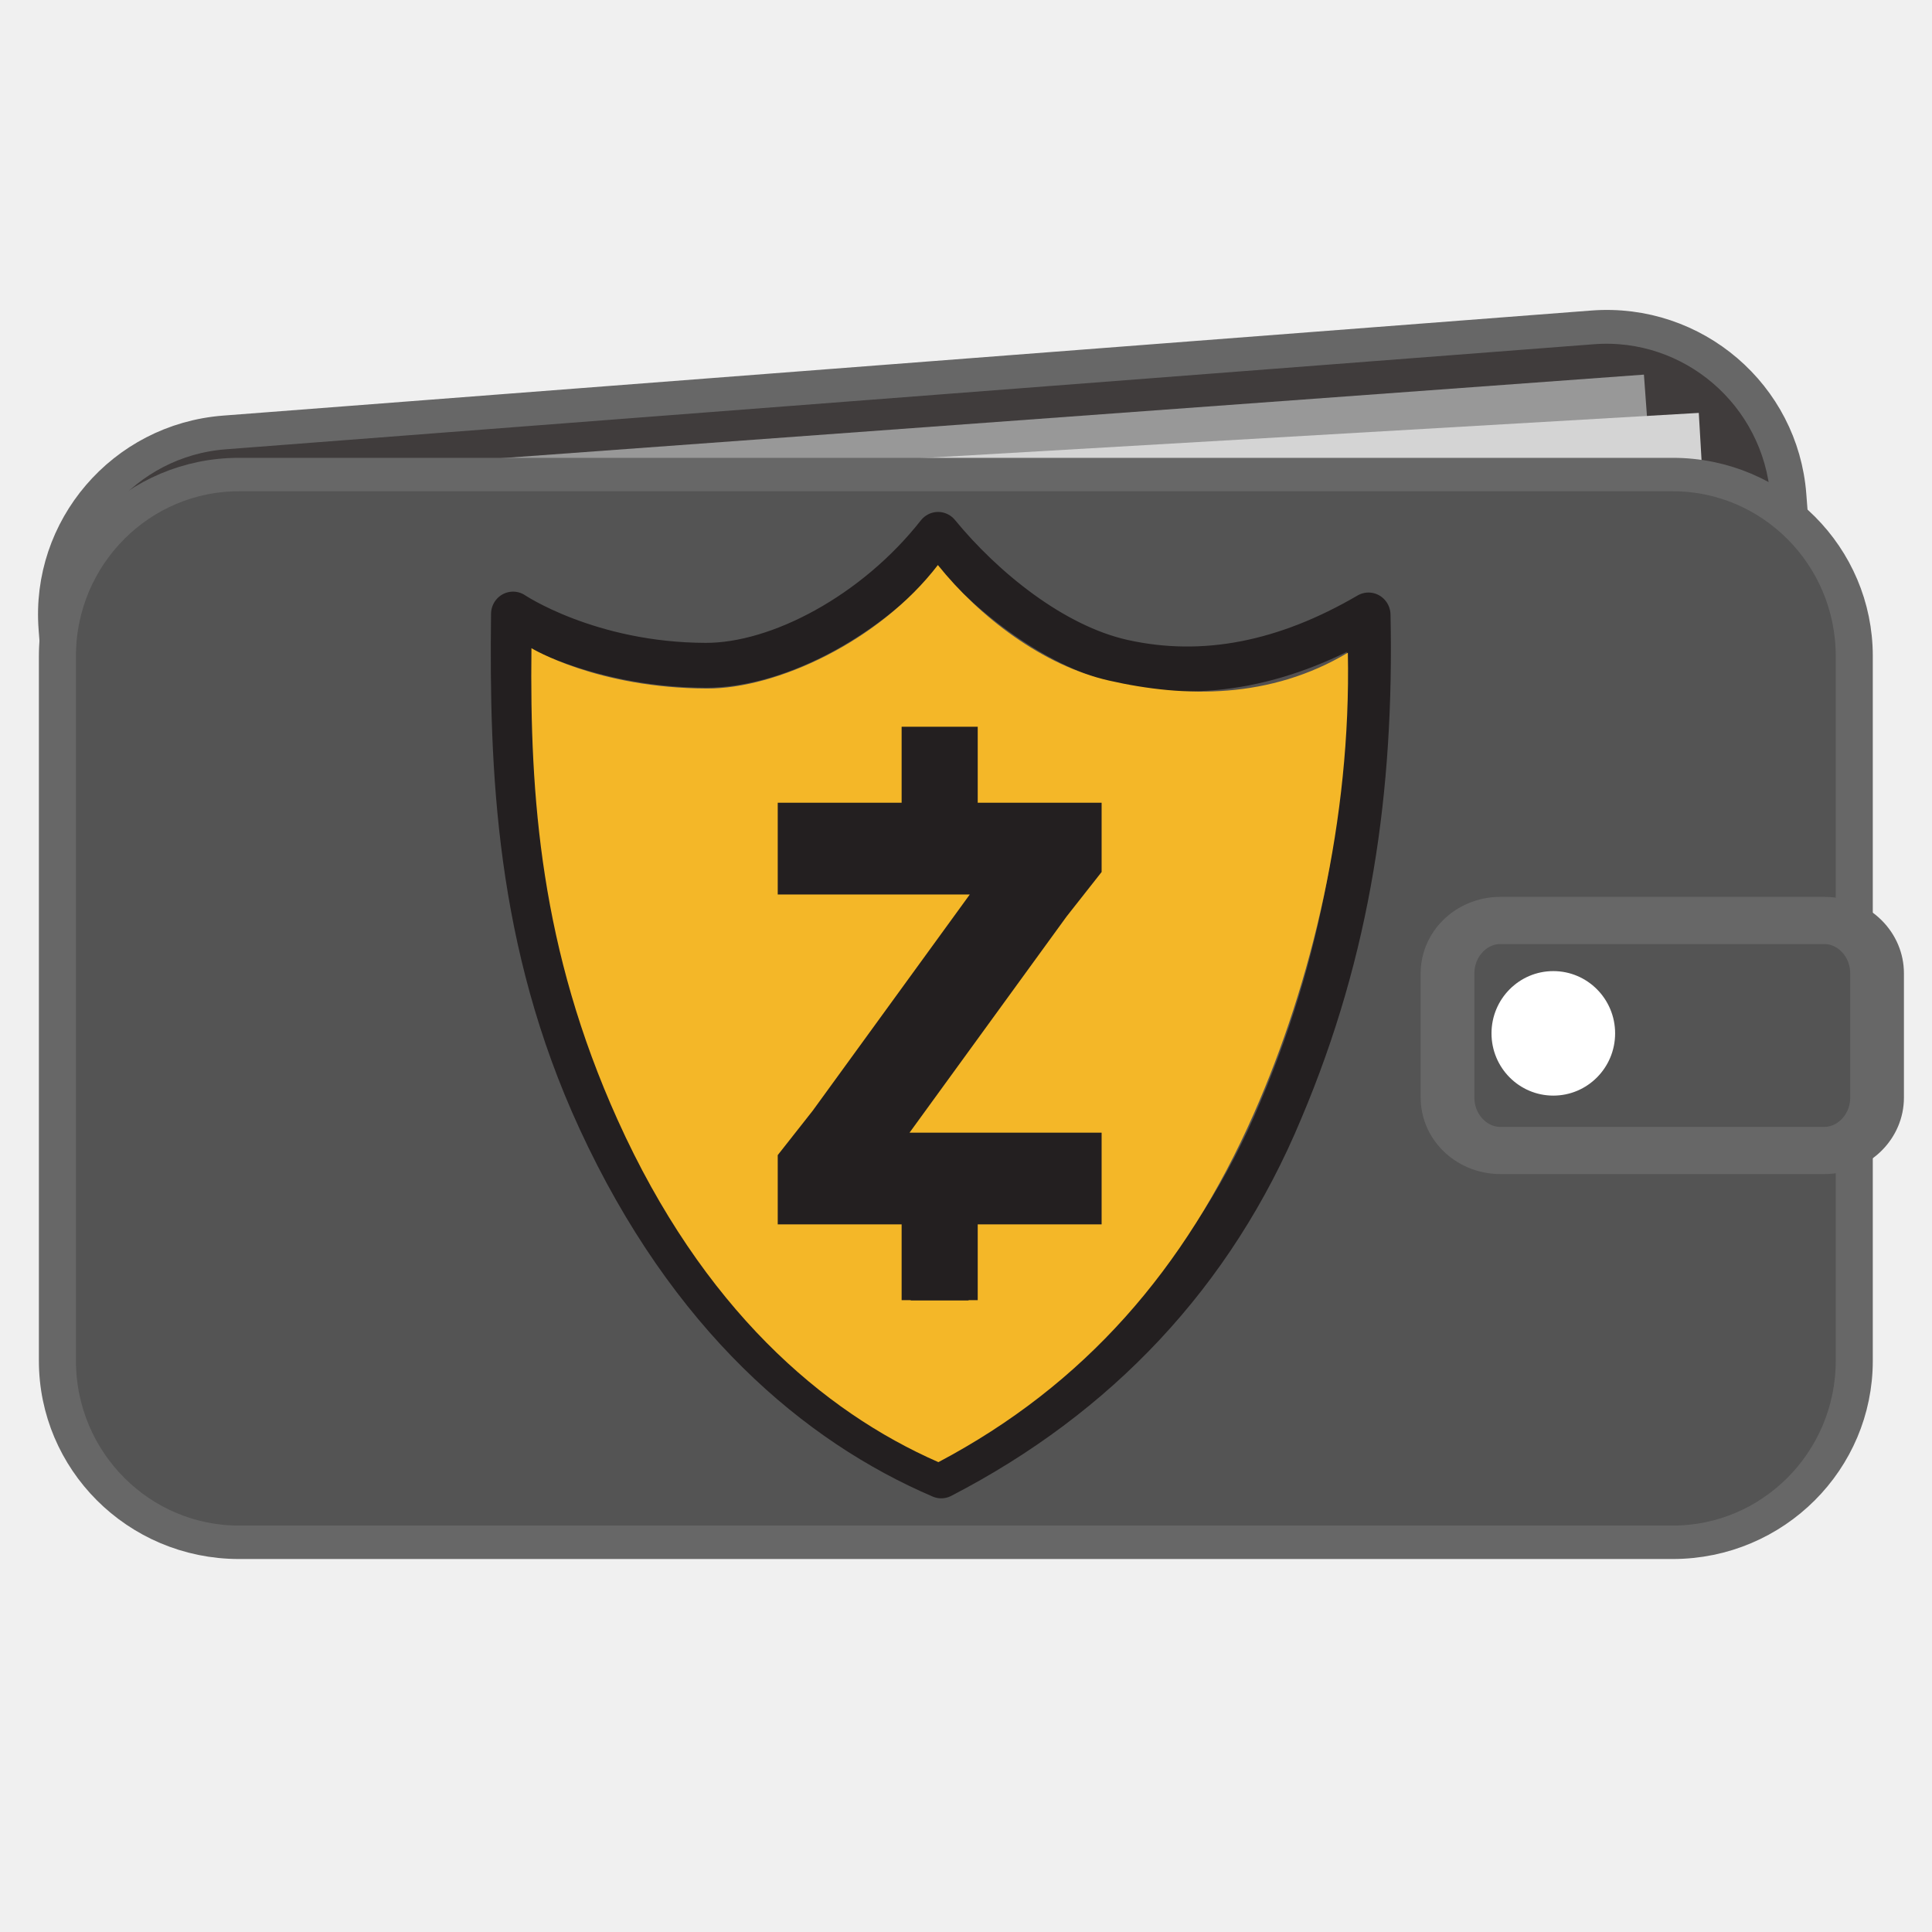
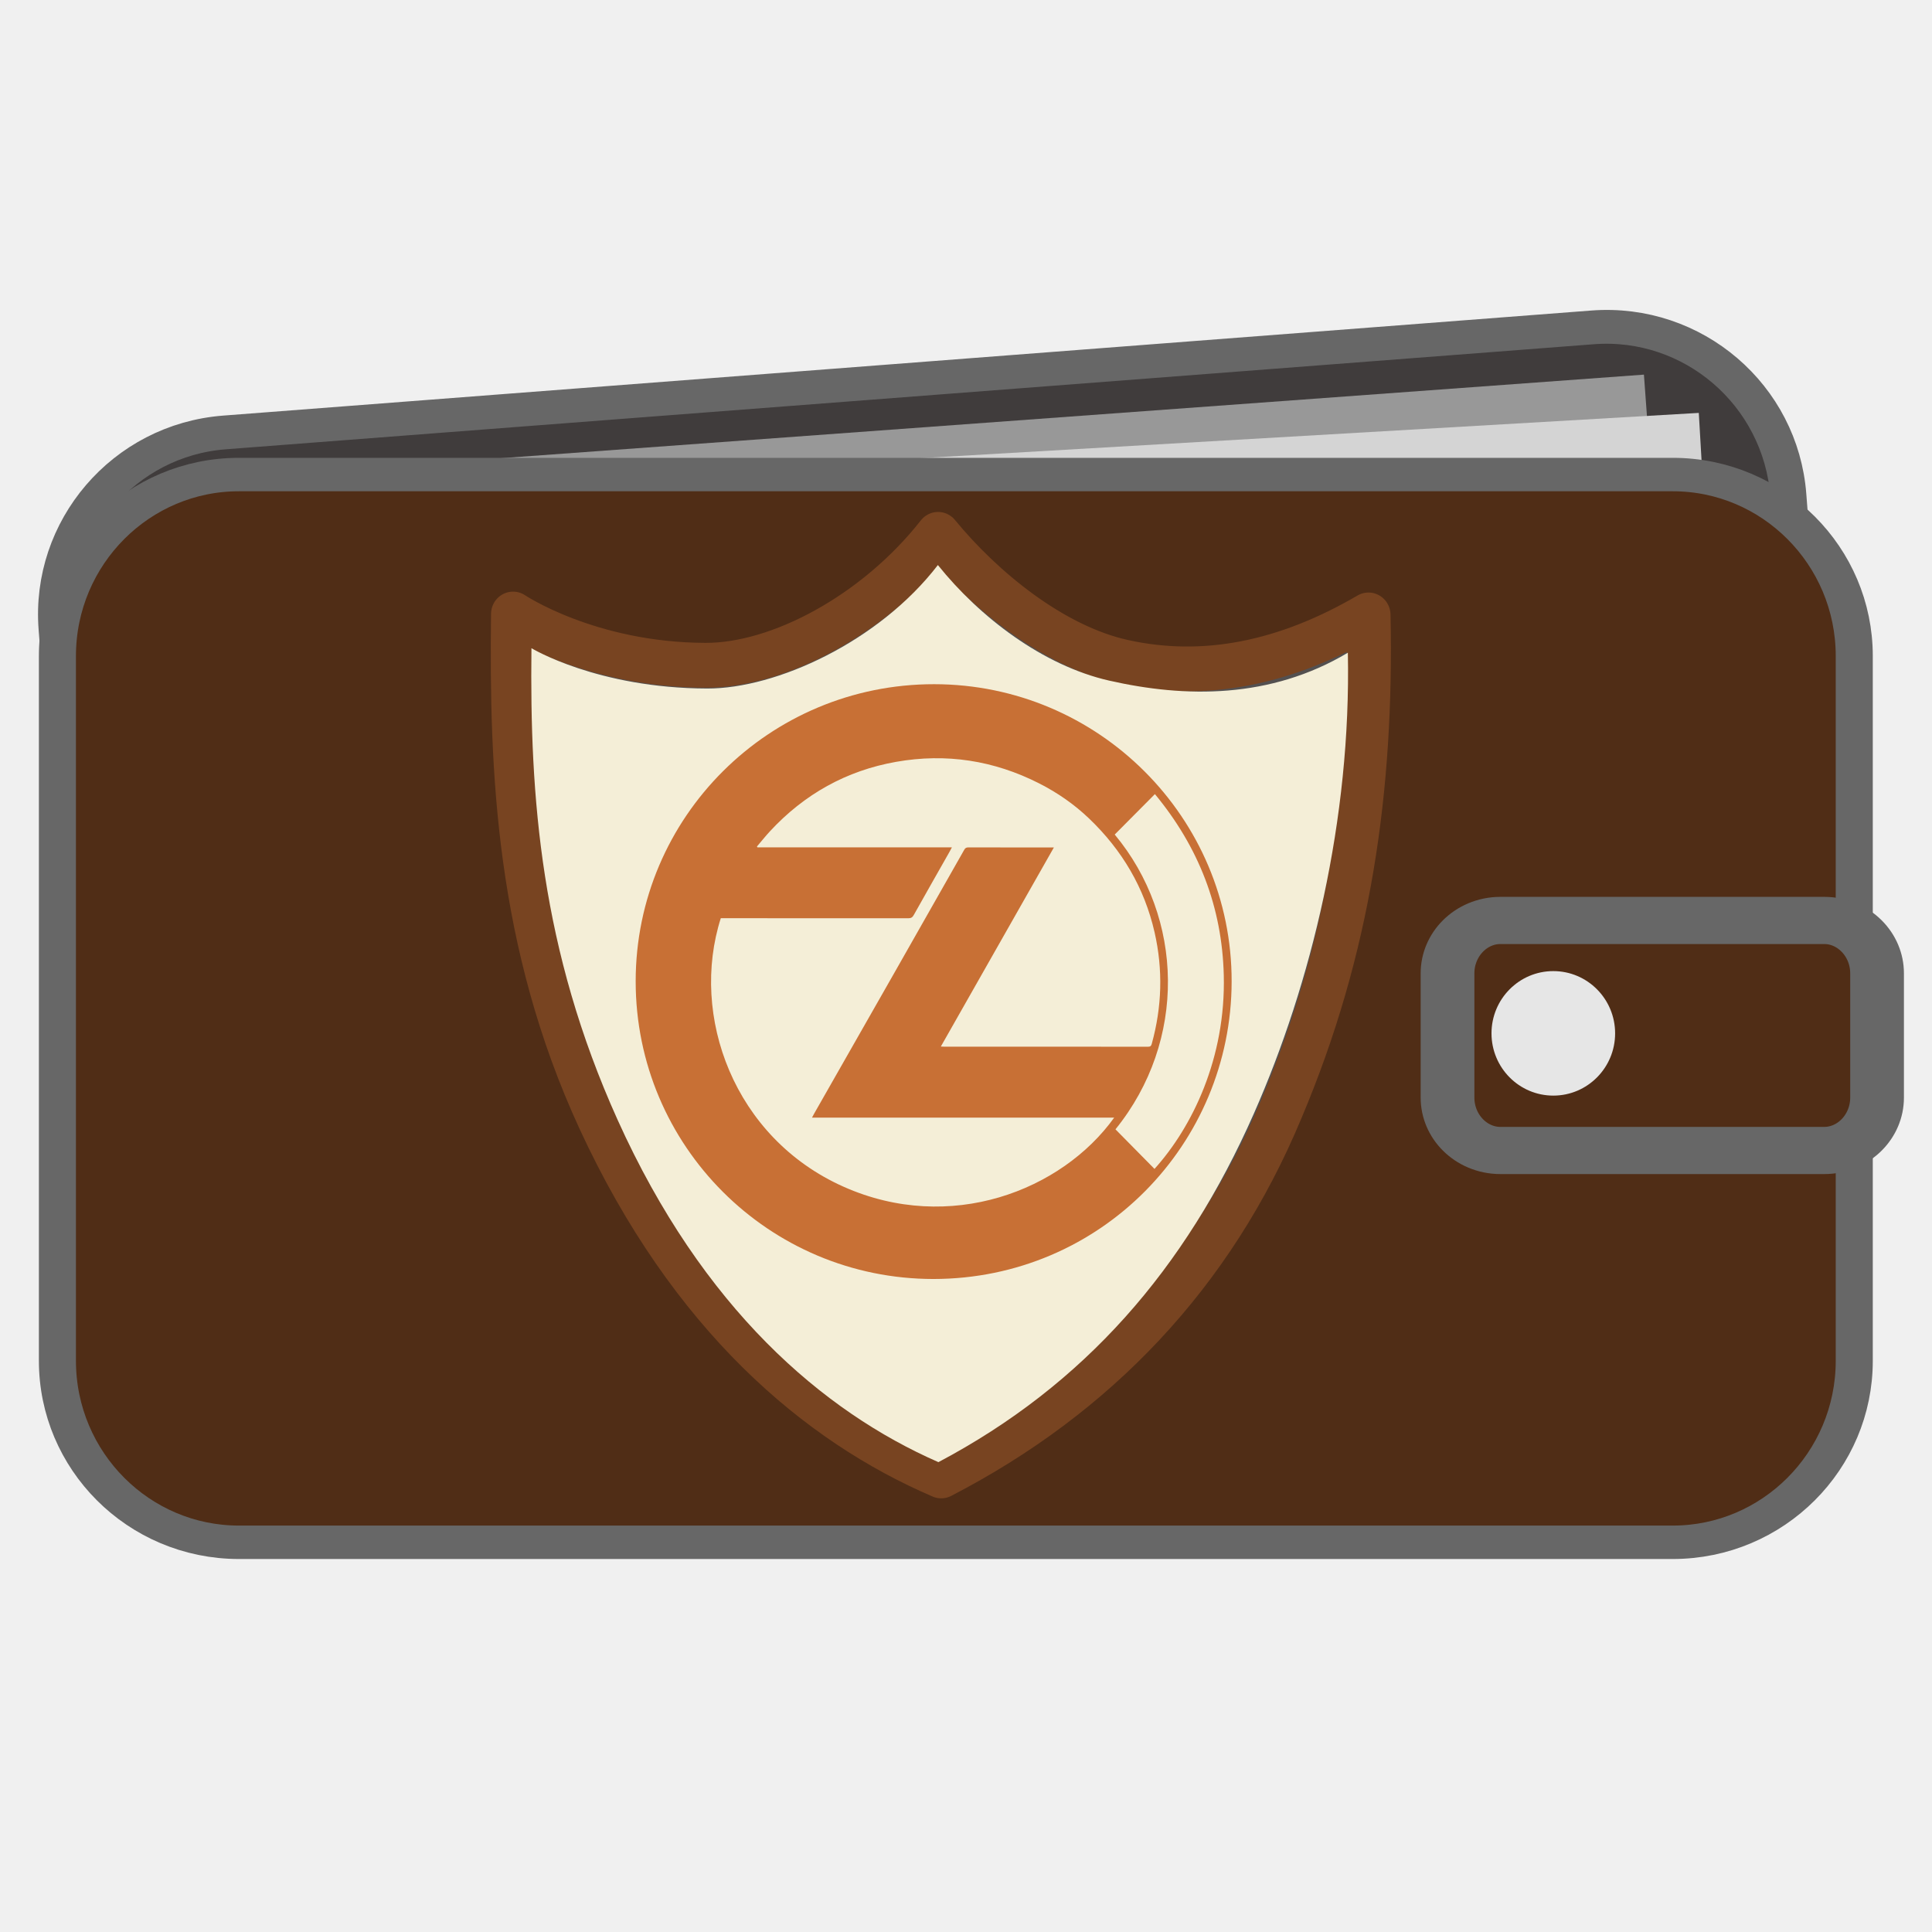
<svg xmlns="http://www.w3.org/2000/svg" width="7in" height="7in" viewBox="0 0 672 672" version="1.1" xml:space="preserve" style="clip-rule:evenodd;fill-rule:evenodd;stroke-linecap:round;stroke-linejoin:round;stroke-miterlimit:1.5" id="svg947">
-   <defs id="defs951" />
-   <g id="Layer1" transform="matrix(0.3681364,0,0,0.3681364,312.3463,301.4667)">
-     <g transform="matrix(21.7676,-1.67174,1.56756,20.411,-1459.09,-1317.23)" id="g906">
-       <path d="m 101.667,55.665 c 0,-4.644 -3.536,-8.415 -7.891,-8.415 H 34.391 c -4.355,0 -7.891,3.771 -7.891,8.415 v 32.67 c 0,4.644 3.536,8.415 7.891,8.415 h 59.385 c 4.355,0 7.891,-3.771 7.891,-8.415 z" style="fill:#403c3c;stroke:#676767;stroke-width:1.56px" id="path904" />
+   <defs id="defs951">
+         
+         
+         
+         
+         
+         
+         
+         
+     
+             
+             
+             
+         </defs>
+   <g id="g906" transform="matrix(8.013446,-0.6154284,0.5770759,7.514032,-224.7979,-183.4537)">
+     <path id="path904" style="fill:#403c3c;stroke:#676767;stroke-width:1.56px" d="m 101.667,55.665 c 0,-4.644 -3.536,-8.415 -7.891,-8.415 H 34.391 c -4.355,0 -7.891,3.771 -7.891,8.415 v 32.67 c 0,4.644 3.536,8.415 7.891,8.415 h 59.385 c 4.355,0 7.891,-3.771 7.891,-8.415 z" />
+   </g>
+   <g id="g910" transform="matrix(3.840546,-0.2808119,0.2902734,3.969946,-22.99399,110.1031)">
+     <rect id="rect908" style="fill:#989898" height="10.333" width="123.333" y="15.958" x="30.333" />
+   </g>
+   <g id="g914" transform="matrix(3.844301,-0.2236528,0.2174173,3.737137,-3.322253,118.3486)">
+     <rect id="rect912" style="fill:#d4d4d4" height="10.333" width="123.333" y="15.958" x="30.333" />
+   </g>
+   <g id="g918" transform="matrix(8.314692,0,0,7.502804,-200.3684,-189.4469)" style="fill:#502d16">
+     <path id="path916" style="fill:#502d16;stroke:#676767;stroke-width:1.55px" d="m 101.667,55.665 c 0,-4.644 -3.403,-8.415 -7.594,-8.415 h -59.98 c -4.191,0 -7.593,3.771 -7.593,8.415 v 32.67 c 0,4.644 3.402,8.415 7.593,8.415 h 59.98 c 4.191,0 7.594,-3.771 7.594,-8.415 z" />
+   </g>
+   <g transform="matrix(0.1349299,0,0,0.1373141,123.3003,138.8355)" id="g930" style="stroke:#784421">
+     <path d="m 408.79,544.347 c -4.781,393.34 11.42,829.733 222.972,1280.253 233.27,496.77 562.438,768.91 880.738,902.9 400.43,-203.47 700.25,-512.61 875.74,-926.93 C 2565.08,1390.14 2623.25,986.361 2613.93,546.64 2401.04,668.826 2190.35,711.166 1980.91,665.398 1800.1,625.888 1619.67,480.693 1504.39,342.5 1342.48,544.925 1094.45,674.584 905.24,674.128 603.662,673.4 408.79,544.347 408.79,544.347 Z" style="fill:#535050;stroke:#784421;stroke-width:113.57px;stroke-linecap:butt;stroke-miterlimit:1.414" id="path928" />
+   </g>
+   <g transform="matrix(0.1266805,0,0,0.1318322,134.7978,148.9993)" id="g934" style="fill:#f4eed7">
+     <path d="m 395.114,579.927 c -4.781,393.341 25.096,794.153 236.648,1244.673 233.27,496.77 562.438,768.91 880.738,902.9 400.43,-203.47 677.91,-509.43 866.26,-919.86 157.91,-344.09 267.28,-776.03 257.97,-1215.749 -212.9,122.186 -446.38,119.275 -655.82,73.507 C 1800.1,625.888 1626.34,498.787 1511.05,360.594 1349.14,563.019 1067.1,686.858 877.887,686.402 576.309,685.674 395.114,579.927 395.114,579.927 Z" style="fill:#f4eed7" id="path932" />
+   </g>
+   <g id="layer1" style="display:inline" transform="translate(0,547.0001)">
+     <g style="clip-rule:evenodd;fill-rule:evenodd;stroke-linecap:round;stroke-linejoin:round;stroke-miterlimit:1.5;fill:#502d16" transform="matrix(3.607476,0,0,3.167685,24.48131,-551.2218)" id="g922">
+       <path d="m 174.197,108.212 c 0,-3.207 -2.286,-5.81 -5.101,-5.81 h -31.213 c -2.816,0 -5.102,2.603 -5.102,5.81 v 13.64 c 0,3.206 2.286,5.809 5.102,5.809 h 31.213 c 2.815,0 5.101,-2.603 5.101,-5.809 z" style="fill:#502d16;stroke:#676767;stroke-width:5.18px" id="path920" />
    </g>
-     <g transform="matrix(10.4324,-0.762793,0.788494,10.7839,-910.913,-519.817)" id="g910">
-       <rect x="30.333" y="15.958" width="123.333" height="10.333" style="fill:#989898" id="rect908" />
-     </g>
-     <g transform="matrix(10.4426,-0.607527,0.590589,10.1515,-857.477,-497.419)" id="g914">
-       <rect x="30.333" y="15.958" width="123.333" height="10.333" style="fill:#d4d4d4" id="rect912" />
-     </g>
-     <g transform="matrix(22.5859,0,0,20.3805,-1392.73,-1333.51)" id="g918">
-       <path d="m 101.667,55.665 c 0,-4.644 -3.403,-8.415 -7.594,-8.415 h -59.98 c -4.191,0 -7.593,3.771 -7.593,8.415 v 32.67 c 0,4.644 3.402,8.415 7.593,8.415 h 59.98 c 4.191,0 7.594,-3.771 7.594,-8.415 z" style="fill:#545454;stroke:#676767;stroke-width:1.55px" id="path916" />
-     </g>
-     <g transform="matrix(22.0427,0,0,22.0427,-1356.84,-1529.77)" id="g940">
-       <g transform="matrix(0.0166278,0,0,0.0169216,38.2584,49.3588)" id="g930">
-         <path d="m 408.79,544.347 c -4.781,393.34 11.42,829.733 222.972,1280.253 233.27,496.77 562.438,768.91 880.738,902.9 400.43,-203.47 700.25,-512.61 875.74,-926.93 C 2565.08,1390.14 2623.25,986.361 2613.93,546.64 2401.04,668.826 2190.35,711.166 1980.91,665.398 1800.1,625.888 1619.67,480.693 1504.39,342.5 1342.48,544.925 1094.45,674.584 905.24,674.128 603.662,673.4 408.79,544.347 408.79,544.347 Z" style="fill:#535050;stroke:#231f20;stroke-width:113.57px;stroke-linecap:butt;stroke-miterlimit:1.414" id="path928" />
-       </g>
-       <g transform="matrix(0.0156112,0,0,0.01624605,39.67527,50.61131)" id="g934">
-         <path d="m 395.114,579.927 c -4.781,393.341 25.096,794.153 236.648,1244.673 233.27,496.77 562.438,768.91 880.738,902.9 400.43,-203.47 677.91,-509.43 866.26,-919.86 157.91,-344.09 267.28,-776.03 257.97,-1215.749 -212.9,122.186 -446.38,119.275 -655.82,73.507 C 1800.1,625.888 1626.34,498.787 1511.05,360.594 1349.14,563.019 1067.1,686.858 877.887,686.402 576.309,685.674 395.114,579.927 395.114,579.927 Z" style="fill:#f4b728" id="path932" />
-       </g>
-       <g transform="matrix(0.0863573,0,0,0.0863573,43.8769,56.212)" id="g938">
-         <path d="M 305.776,155.342 V 120.964 H 244.28 V 83.228 h -37.768 v 37.736 h -61.496 v 45.532 h 95.333 l -77.956,107.298 -17.377,22.075 v 34.377 h 61.496 v 37.616 h 4.529 v 0.153 h 28.709 v -0.153 h 4.53 v -37.616 h 61.496 V 284.714 H 210.443 L 288.4,177.416 Z" style="fill:#231f20;fill-rule:nonzero" id="path936" />
-       </g>
+     <g style="clip-rule:evenodd;fill-rule:evenodd;stroke-linecap:round;stroke-linejoin:round;stroke-miterlimit:1.5;fill:#e6e6e6" transform="matrix(4.294569,0,0,4.325529,-62.20745,-679.7309)" id="g926">
+       <circle cx="140.291" cy="113.78" r="5.006" style="fill:#e6e6e6" id="circle924" />
    </g>
  </g>
-   <g id="layer1" style="display:inline" transform="translate(0,547.0001)">
-     <g style="clip-rule:evenodd;fill-rule:evenodd;stroke-linecap:round;stroke-linejoin:round;stroke-miterlimit:1.5" transform="matrix(3.607476,0,0,3.167685,24.48131,-551.2218)" id="g922">
-       <path d="m 174.197,108.212 c 0,-3.207 -2.286,-5.81 -5.101,-5.81 h -31.213 c -2.816,0 -5.102,2.603 -5.102,5.81 v 13.64 c 0,3.206 2.286,5.809 5.102,5.809 h 31.213 c 2.815,0 5.101,-2.603 5.101,-5.809 z" style="fill:#545454;stroke:#676767;stroke-width:5.18px" id="path920" />
-     </g>
-     <g style="clip-rule:evenodd;fill-rule:evenodd;stroke-linecap:round;stroke-linejoin:round;stroke-miterlimit:1.5" transform="matrix(4.294569,0,0,4.325529,-62.20745,-679.7309)" id="g926">
-       <circle cx="140.291" cy="113.78" r="5.006" style="fill:#ffffff" id="circle924" />
-     </g>
+   <g id="g54" transform="matrix(0.3651039,0,0,0.3651039,221.1062,237.9807)">
+     <path id="path48" d="M 283.703,566.652 C 126.909,566.649 -0.042,439.723 0,283.006 0.041,126.56 127.271,-0.069 284.348,0 440.756,0.068 568.032,127.094 567.754,283.35 567.478,437.987 443.017,566.516 283.703,566.652 Z M 167.976,412.915 c 0.826,-1.548 1.388,-2.66 2.004,-3.742 25.445,-44.665 50.913,-89.316 76.34,-133.991 22.263,-39.118 44.495,-78.254 66.683,-117.416 0.942,-1.662 1.903,-2.286 3.858,-2.28 25.941,0.079 51.886,0.053 77.826,0.053 1.049,0 2.1,0 3.725,0 -35.999,63.392 -71.739,126.33 -107.695,189.649 1.333,0.063 2,0.119 2.666,0.119 64.953,0.006 129.907,-0.009 194.86,0.063 2.157,0.003 2.879,-0.827 3.388,-2.663 9.766,-35.221 10.845,-70.678 2.71,-106.329 -9.696,-42.483 -30.993,-78.391 -62.356,-108.383 -14.107,-13.491 -30.008,-24.541 -47.46,-33.42 -43.209,-21.98 -88.738,-29.028 -136.376,-20.614 -47.488,8.386 -87.537,30.847 -120.288,66.24 -4.293,4.64 -8.229,9.61 -12.332,14.427 0.137,0.267 0.274,0.532 0.412,0.798 61.621,0 123.244,0 185.325,0 -1.022,1.909 -1.724,3.289 -2.487,4.635 -11.316,19.962 -22.69,39.892 -33.896,59.916 -1.292,2.309 -2.658,3.017 -5.223,3.014 -58.37,-0.076 -116.74,-0.059 -175.11,-0.059 -1.172,0 -2.344,0 -3.465,0 -29.581,92.831 12.244,209.164 117.008,255.835 101.52,45.224 207.942,3.608 257.766,-65.852 -95.989,0 -191.722,0 -287.883,0 z m 326.295,48.86 c 35.977,-39.887 67.97,-105.582 65.998,-184.502 -1.627,-64.963 -23.875,-122.092 -65.612,-172.562 -13.01,13.094 -25.66,25.825 -38.288,38.532 66.061,79.277 68.889,196.64 0.713,280.827 12.395,12.567 24.788,25.13 37.189,37.705 z" style="clip-rule:evenodd;fill:#c87035;fill-rule:evenodd" />
+     <path id="path50" d="m 167.976,412.915 c 96.161,0 191.894,0 287.883,0 C 406.035,482.375 299.613,523.99 198.093,478.767 93.329,432.095 51.504,315.762 81.085,222.931 c 1.121,0 2.292,0 3.465,0 58.37,0 116.74,-0.017 175.11,0.059 2.565,0.003 3.932,-0.705 5.223,-3.014 11.206,-20.024 22.58,-39.954 33.896,-59.916 0.764,-1.346 1.465,-2.727 2.487,-4.635 -62.082,0 -123.704,0 -185.325,0 -0.138,-0.266 -0.274,-0.531 -0.412,-0.798 4.102,-4.816 8.038,-9.787 12.332,-14.427 32.75,-35.393 72.799,-57.854 120.288,-66.24 47.638,-8.414 93.167,-1.366 136.376,20.614 17.452,8.88 33.353,19.929 47.46,33.42 31.363,29.992 52.66,65.9 62.356,108.383 8.135,35.651 7.056,71.108 -2.71,106.329 -0.509,1.836 -1.23,2.666 -3.388,2.663 -64.953,-0.071 -129.907,-0.057 -194.86,-0.063 -0.666,0 -1.333,-0.057 -2.666,-0.119 35.956,-63.319 71.696,-126.257 107.695,-189.649 -1.625,0 -2.676,0 -3.725,0 -25.94,0 -51.885,0.026 -77.826,-0.053 -1.955,-0.006 -2.916,0.618 -3.858,2.28 -22.188,39.162 -44.419,78.297 -66.683,117.416 -25.428,44.675 -50.895,89.326 -76.34,133.991 -0.616,1.083 -1.178,2.195 -2.004,3.743 z" style="clip-rule:evenodd;fill:none;fill-rule:evenodd" />
+     <path id="path52" d="M 494.271,461.775 C 481.87,449.2 469.477,436.636 457.082,424.07 c 68.176,-84.187 65.348,-201.549 -0.713,-280.827 12.628,-12.707 25.278,-25.438 38.288,-38.532 41.737,50.469 63.985,107.599 65.612,172.562 1.972,78.92 -30.021,144.616 -65.998,184.502 z" style="clip-rule:evenodd;fill:none;fill-rule:evenodd" />
  </g>
</svg>
